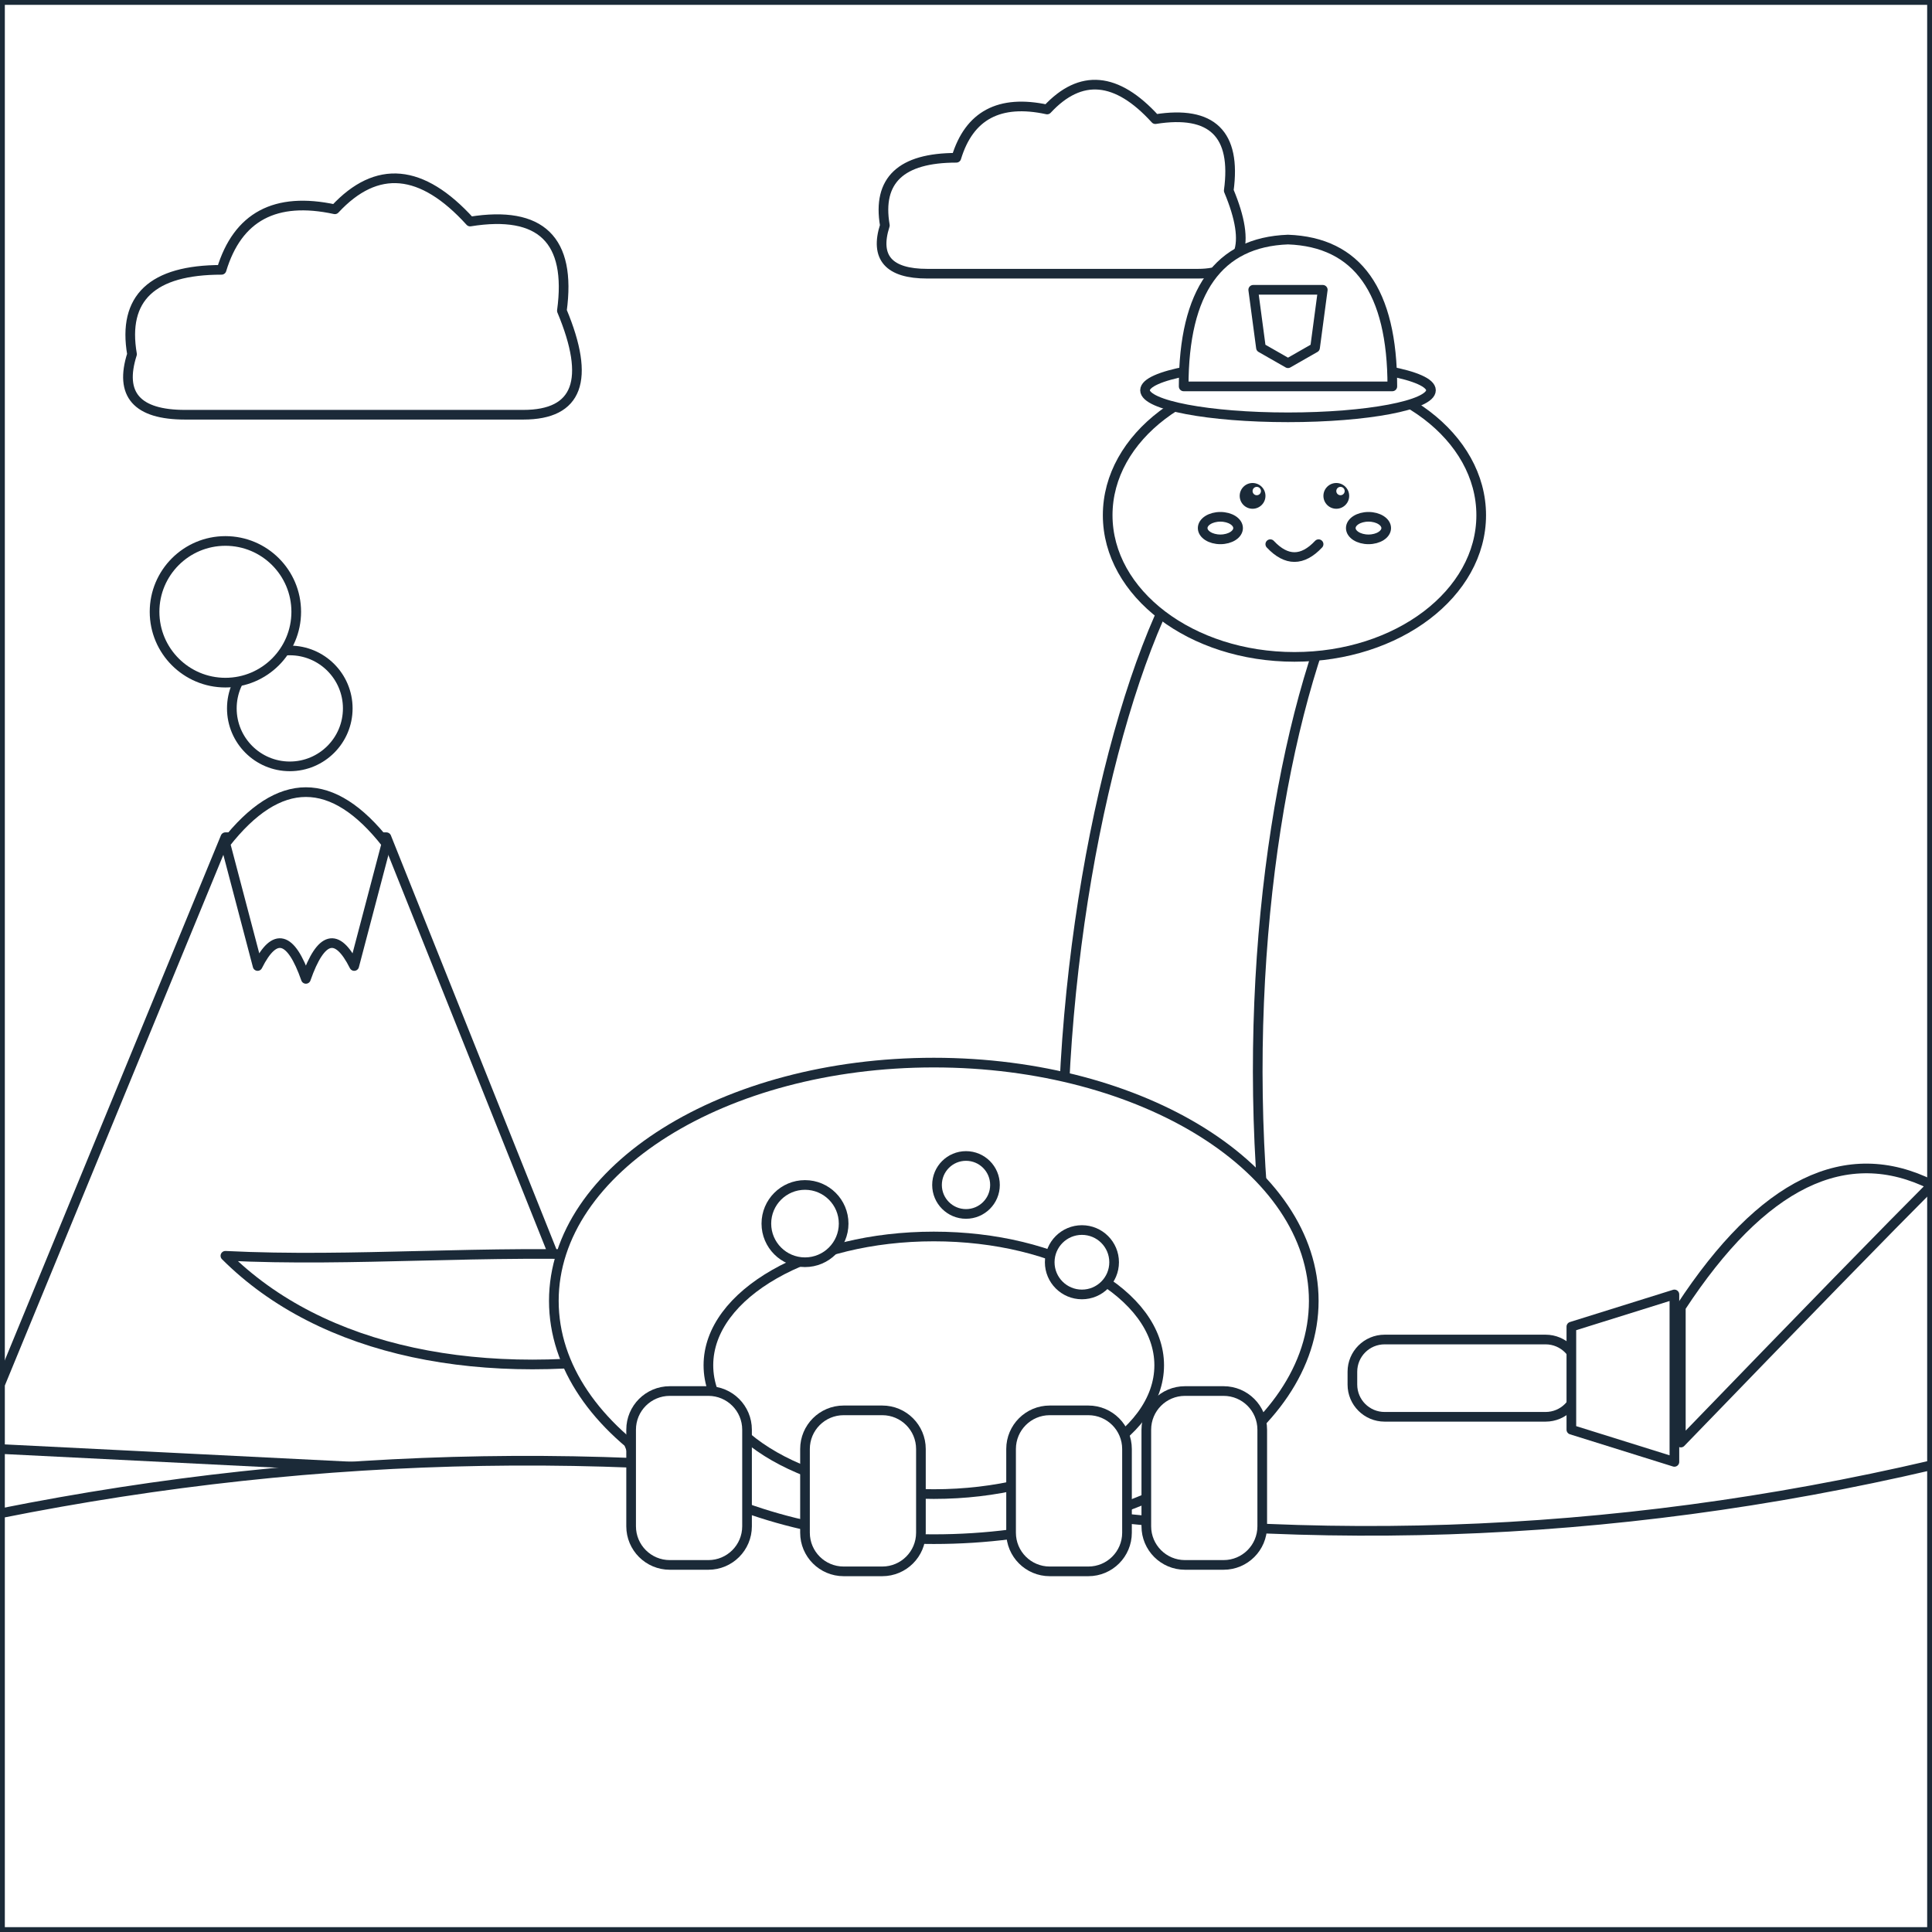
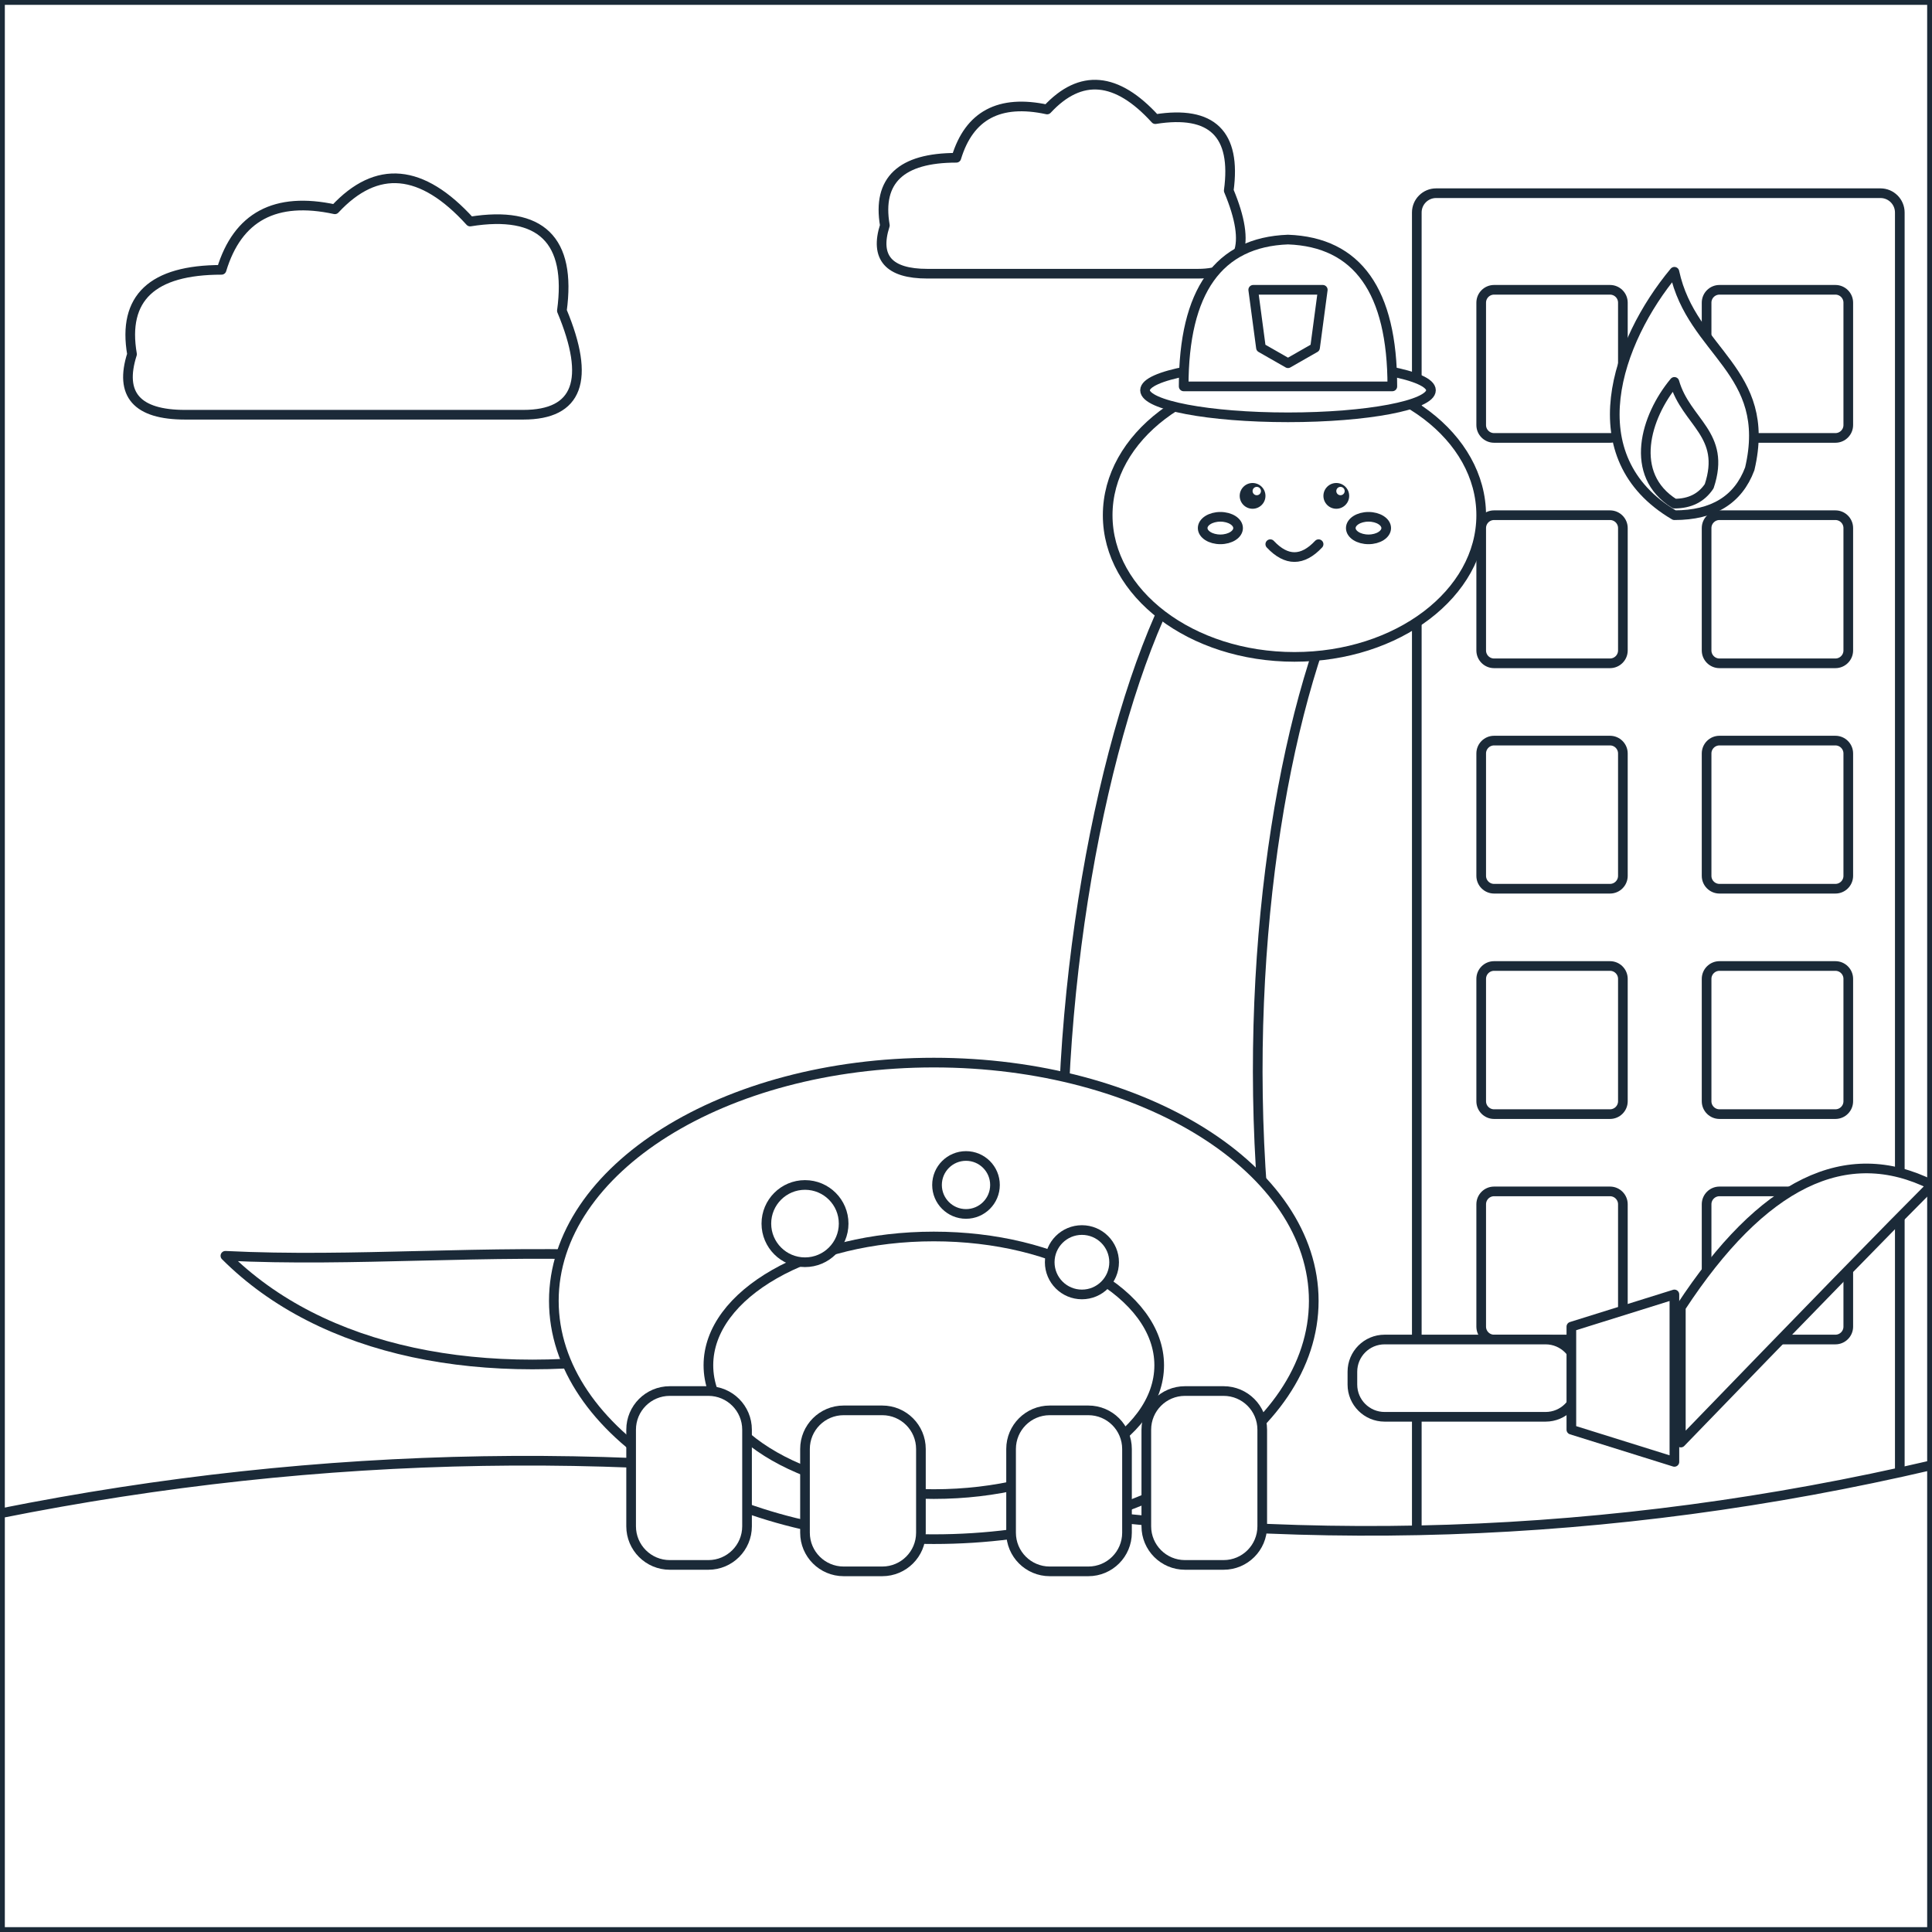
<svg xmlns="http://www.w3.org/2000/svg" viewBox="0 0 600 600" data-picture="khung-long-co-dai--linh-cuu-hoa">
  <g class="scene-back">
    <rect x="0" y="0" width="600" height="600" rx="0" id="r-nen-troi" data-region="nen-troi" class="region" fill="#FFFFFF" stroke="#1B2A38" stroke-width="3" stroke-linejoin="round" />
    <path d="M 57.5 128.8 Q 35 128.8 41 110 Q 36.5 83.8 68.8 83.8 Q 76.3 59 104 65 Q 123.5 44 146 68.8 Q 179 63.5 174.5 96.5 Q 188 128.8 162.5 128.8 Z" id="r-may-1" data-region="may-1" class="region" fill="#FFFFFF" stroke="#1B2A38" stroke-width="3" stroke-linejoin="round" />
    <path d="M 288 85 Q 270 85 274.8 70 Q 271.2 49 297 49 Q 303 29.2 325.2 34 Q 340.8 17.2 358.8 37 Q 385.2 32.8 381.6 59.2 Q 392.4 85 372 85 Z" id="r-may-2" data-region="may-2" class="region" fill="#FFFFFF" stroke="#1B2A38" stroke-width="3" stroke-linejoin="round" />
-     <polygon points="0,450 0,430 70,260 120,260 200,460" id="r-nui-lua" data-region="nui-lua" class="region" fill="#FFFFFF" stroke="#1B2A38" stroke-width="3" stroke-linejoin="round" />
-     <path d="M 70 262 Q 95 230 120 262 L 110 300 Q 102 284 95 304 Q 88 284 80 300 Z" id="r-dung-nham" data-region="dung-nham" class="region" fill="#FFFFFF" stroke="#1B2A38" stroke-width="3" stroke-linejoin="round" />
-     <ellipse cx="90" cy="220" rx="18" ry="18" id="r-khoi-nui-lua-1" data-region="khoi-nui-lua-1" class="region" fill="#FFFFFF" stroke="#1B2A38" stroke-width="3" stroke-linejoin="round" />
-     <ellipse cx="70" cy="190" rx="22" ry="22" id="r-khoi-nui-lua-2" data-region="khoi-nui-lua-2" class="region" fill="#FFFFFF" stroke="#1B2A38" stroke-width="3" stroke-linejoin="round" />
+     <rect x="440" y="60" width="150" height="420" rx="6" id="r-toa-nha-cao" data-region="toa-nha-cao" class="region" fill="#FFFFFF" stroke="#1B2A38" stroke-width="3" stroke-linejoin="round" />
+     <rect x="460" y="90" width="44" height="46" rx="4" id="r-cua-kinh-1" data-region="cua-kinh-1" class="region" fill="#FFFFFF" stroke="#1B2A38" stroke-width="3" stroke-linejoin="round" />
+     <rect x="530" y="90" width="44" height="46" rx="4" id="r-cua-kinh-2" data-region="cua-kinh-2" class="region" fill="#FFFFFF" stroke="#1B2A38" stroke-width="3" stroke-linejoin="round" />
+     <rect x="460" y="160" width="44" height="46" rx="4" id="r-cua-kinh-3" data-region="cua-kinh-3" class="region" fill="#FFFFFF" stroke="#1B2A38" stroke-width="3" stroke-linejoin="round" />
+     <rect x="530" y="160" width="44" height="46" rx="4" id="r-cua-kinh-4" data-region="cua-kinh-4" class="region" fill="#FFFFFF" stroke="#1B2A38" stroke-width="3" stroke-linejoin="round" />
+     <rect x="460" y="230" width="44" height="46" rx="4" id="r-cua-kinh-5" data-region="cua-kinh-5" class="region" fill="#FFFFFF" stroke="#1B2A38" stroke-width="3" stroke-linejoin="round" />
+     <rect x="530" y="230" width="44" height="46" rx="4" id="r-cua-kinh-6" data-region="cua-kinh-6" class="region" fill="#FFFFFF" stroke="#1B2A38" stroke-width="3" stroke-linejoin="round" />
+     <rect x="460" y="300" width="44" height="46" rx="4" id="r-cua-kinh-7" data-region="cua-kinh-7" class="region" fill="#FFFFFF" stroke="#1B2A38" stroke-width="3" stroke-linejoin="round" />
+     <rect x="530" y="300" width="44" height="46" rx="4" id="r-cua-kinh-8" data-region="cua-kinh-8" class="region" fill="#FFFFFF" stroke="#1B2A38" stroke-width="3" stroke-linejoin="round" />
+     <rect x="460" y="370" width="44" height="46" rx="4" id="r-cua-kinh-9" data-region="cua-kinh-9" class="region" fill="#FFFFFF" stroke="#1B2A38" stroke-width="3" stroke-linejoin="round" />
+     <rect x="530" y="370" width="44" height="46" rx="4" id="r-cua-kinh-10" data-region="cua-kinh-10" class="region" fill="#FFFFFF" stroke="#1B2A38" stroke-width="3" stroke-linejoin="round" />
+     <path d="M 520 160 C 489.4 142 502 106 520 84.4 C 525.4 109.6 550.6 115 543.4 145.6 Q 538 160 520 160 Z" id="r-lua-toa-nha" data-region="lua-toa-nha" class="region" fill="#FFFFFF" stroke="#1B2A38" stroke-width="3" stroke-linejoin="round" />
+     <path d="M 520 156.4 C 505.6 147.4 511 129.4 520 118.6 C 523.6 131.2 536.2 134.8 530.8 151 Q 527.2 156.4 520 156.4 Z" id="r-lua-toa-nha-loi" data-region="lua-toa-nha-loi" class="region" fill="#FFFFFF" stroke="#1B2A38" stroke-width="3" stroke-linejoin="round" />
    <path d="M 0 470 Q 150 440 300 465 Q 450 490 600 455 L 600 600 L 0 600 Z" id="r-nen-dat" data-region="nen-dat" class="region" fill="#FFFFFF" stroke="#1B2A38" stroke-width="3" stroke-linejoin="round" />
  </g>
  <g id="subject" class="subject anim-bounce">
    <path d="M 206 420 C 150 430 100 420 70 390 C 110 392 150 388 196 390 Z" id="r-duoi" data-region="duoi" class="region" fill="#FFFFFF" stroke="#1B2A38" stroke-width="3" stroke-linejoin="round" />
    <path d="M 330 360 C 330 280 350 200 372 170 L 420 176 C 400 214 386 290 392 370 Z" id="r-co" data-region="co" class="region" fill="#FFFFFF" stroke="#1B2A38" stroke-width="3" stroke-linejoin="round" />
    <ellipse cx="290" cy="404" rx="118" ry="74" id="r-than" data-region="than" class="region" fill="#FFFFFF" stroke="#1B2A38" stroke-width="3" stroke-linejoin="round" />
    <ellipse cx="290" cy="424" rx="70" ry="40" id="r-bung" data-region="bung" class="region" fill="#FFFFFF" stroke="#1B2A38" stroke-width="3" stroke-linejoin="round" />
    <rect x="196" y="432" width="36" height="54" rx="12" id="r-chan-sau-trai" data-region="chan-sau-trai" class="region" fill="#FFFFFF" stroke="#1B2A38" stroke-width="3" stroke-linejoin="round" />
    <rect x="250" y="438" width="36" height="50" rx="12" id="r-chan-truoc-trai" data-region="chan-truoc-trai" class="region" fill="#FFFFFF" stroke="#1B2A38" stroke-width="3" stroke-linejoin="round" />
    <rect x="314" y="438" width="36" height="50" rx="12" id="r-chan-sau-phai" data-region="chan-sau-phai" class="region" fill="#FFFFFF" stroke="#1B2A38" stroke-width="3" stroke-linejoin="round" />
    <rect x="356" y="432" width="36" height="54" rx="12" id="r-chan-truoc-phai" data-region="chan-truoc-phai" class="region" fill="#FFFFFF" stroke="#1B2A38" stroke-width="3" stroke-linejoin="round" />
    <ellipse cx="402" cy="160" rx="58" ry="44" id="r-dau" data-region="dau" class="region" fill="#FFFFFF" stroke="#1B2A38" stroke-width="3" stroke-linejoin="round" />
    <ellipse cx="250" cy="380" rx="12" ry="12" id="r-dom-1" data-region="dom-1" class="region" fill="#FFFFFF" stroke="#1B2A38" stroke-width="3" stroke-linejoin="round" />
    <ellipse cx="300" cy="368" rx="9" ry="9" id="r-dom-2" data-region="dom-2" class="region" fill="#FFFFFF" stroke="#1B2A38" stroke-width="3" stroke-linejoin="round" />
    <ellipse cx="336" cy="392" rx="10" ry="10" id="r-dom-3" data-region="dom-3" class="region" fill="#FFFFFF" stroke="#1B2A38" stroke-width="3" stroke-linejoin="round" />
    <g class="deco" pointer-events="none">
      <circle cx="389" cy="154" r="4" fill="#1B2A38" />
    </g>
    <g class="deco" pointer-events="none">
      <circle cx="415" cy="154" r="4" fill="#1B2A38" />
    </g>
    <g class="deco" pointer-events="none">
      <circle cx="390.3" cy="152.5" r="1.3" fill="#FFFFFF" />
    </g>
    <g class="deco" pointer-events="none">
      <circle cx="416.3" cy="152.5" r="1.3" fill="#FFFFFF" />
    </g>
    <ellipse cx="379" cy="164" rx="5.5" ry="3.5" id="r-ma-trai" data-region="ma-trai" class="region" fill="#FFFFFF" stroke="#1B2A38" stroke-width="3" stroke-linejoin="round" />
    <ellipse cx="425" cy="164" rx="5.5" ry="3.5" id="r-ma-phai" data-region="ma-phai" class="region" fill="#FFFFFF" stroke="#1B2A38" stroke-width="3" stroke-linejoin="round" />
    <g class="deco" pointer-events="none">
      <path d="M 394.5 169 Q 402 177 409.5 169" fill="none" stroke="#1B2A38" stroke-width="3" stroke-linecap="round" stroke-linejoin="round" />
    </g>
    <ellipse cx="400" cy="121.2" rx="44.4" ry="8.4" id="r-vanh-mu-cuu-hoa" data-region="vanh-mu-cuu-hoa" class="region" fill="#FFFFFF" stroke="#1B2A38" stroke-width="3" stroke-linejoin="round" />
    <path d="M 367.6 120 Q 367.6 75.6 400 74.4 Q 432.4 75.6 432.4 120 Z" id="r-mu-cuu-hoa" data-region="mu-cuu-hoa" class="region" fill="#FFFFFF" stroke="#1B2A38" stroke-width="3" stroke-linejoin="round" />
    <path d="M 389.2 90 L 410.8 90 L 408.4 108 L 400 112.8 L 391.6 108 Z" id="r-huy-hieu" data-region="huy-hieu" class="region" fill="#FFFFFF" stroke="#1B2A38" stroke-width="3" stroke-linejoin="round" />
    <rect x="420" y="416" width="70" height="24" rx="10" id="r-voi-cuu-hoa" data-region="voi-cuu-hoa" class="region" fill="#FFFFFF" stroke="#1B2A38" stroke-width="3" stroke-linejoin="round" />
    <polygon points="488,412 520,402 520,454 488,444" id="r-dau-voi" data-region="dau-voi" class="region" fill="#FFFFFF" stroke="#1B2A38" stroke-width="3" stroke-linejoin="round" />
    <path d="M 522 406 Q 560 348 600 368 Q 580 388 522 448 Z" id="r-tia-nuoc" data-region="tia-nuoc" class="region" fill="#FFFFFF" stroke="#1B2A38" stroke-width="3" stroke-linejoin="round" />
  </g>
  <g class="scene-front">

</g>
</svg>
